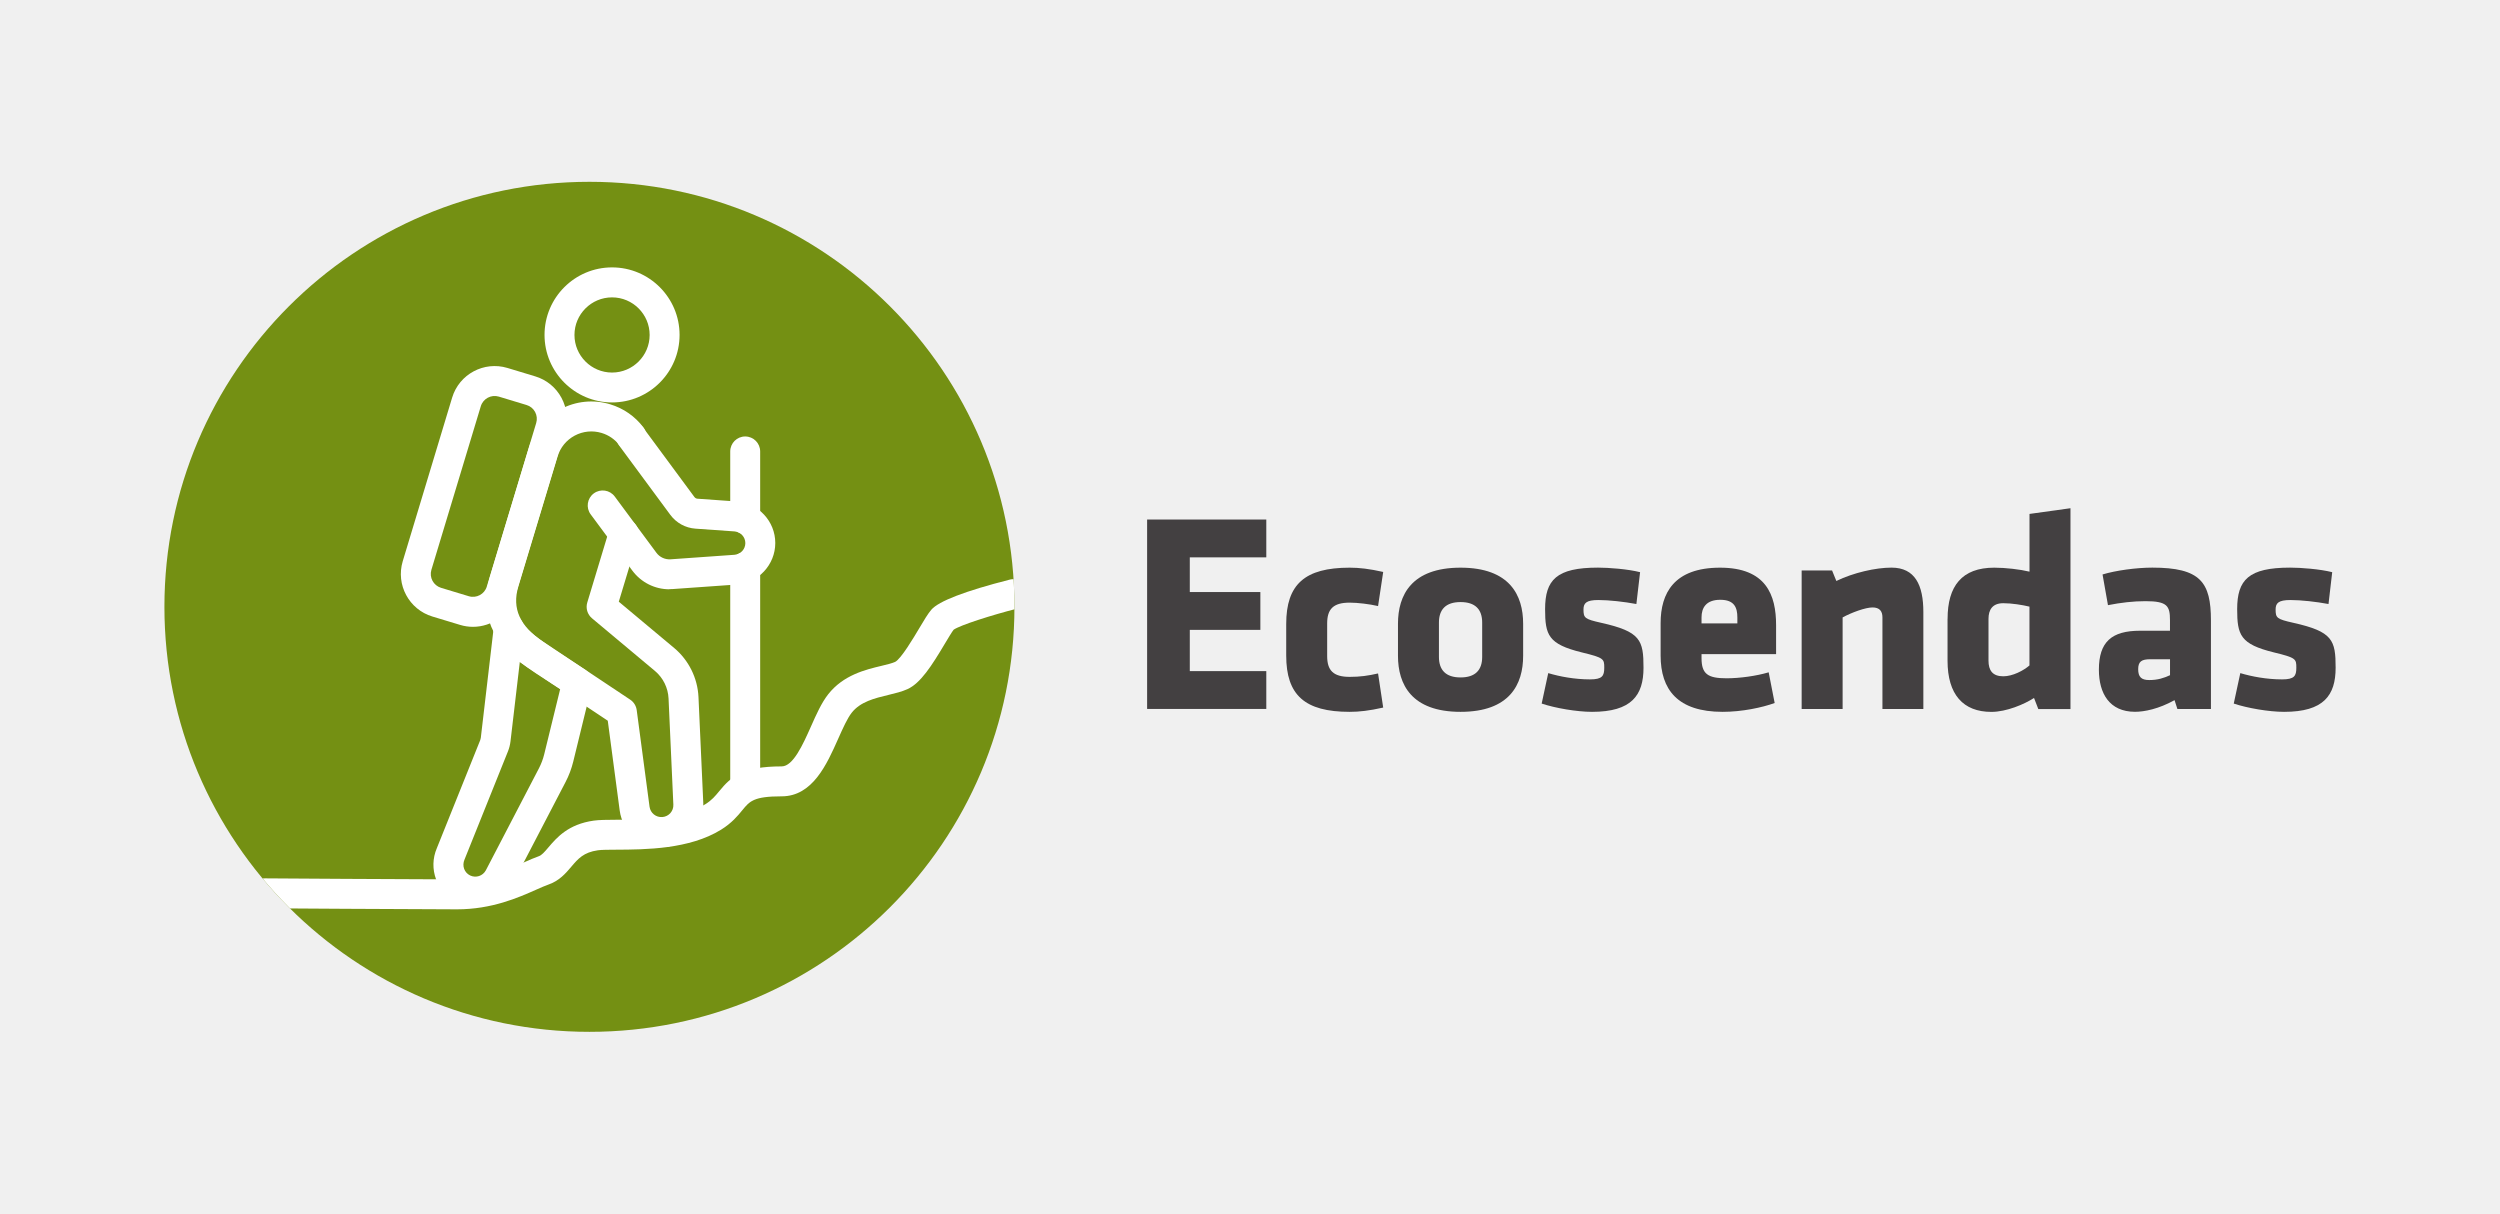
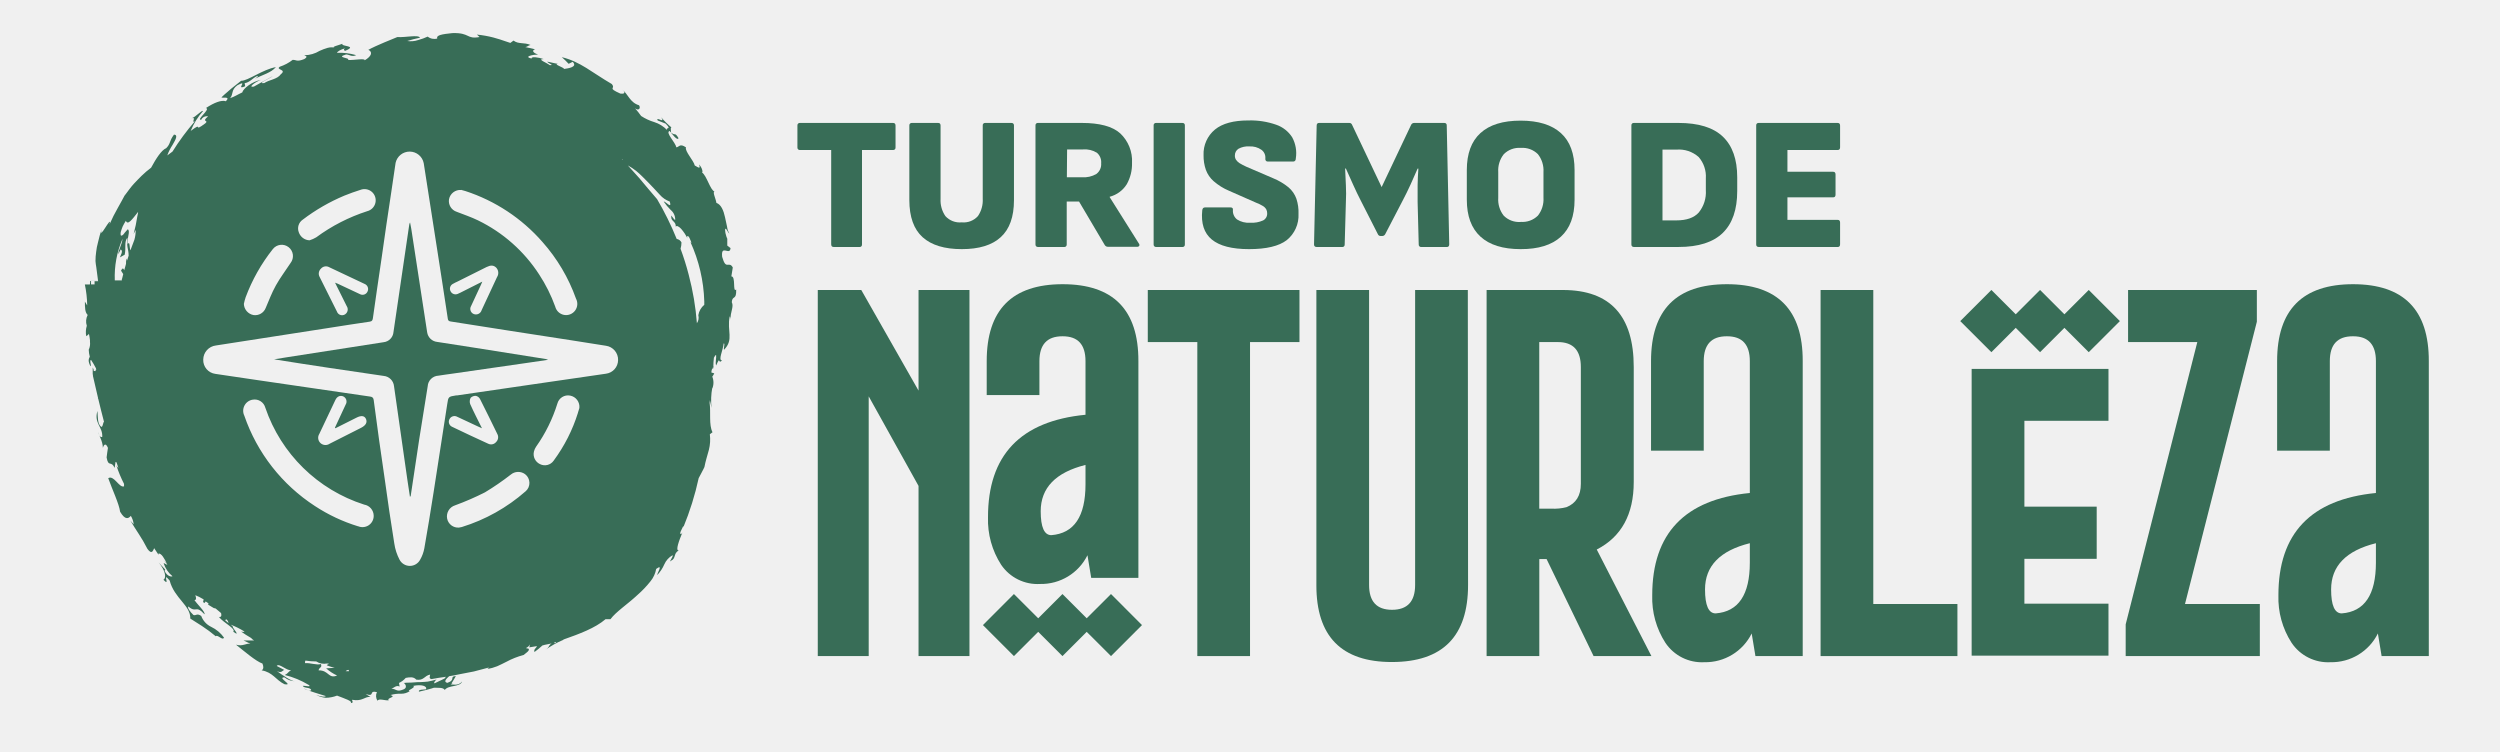
- <svg xmlns="http://www.w3.org/2000/svg" id="Capa_1" viewBox="0 0 526.1 255.39">
+ <svg xmlns="http://www.w3.org/2000/svg" id="Capa_1" data-name="Capa 1" viewBox="0 0 521.81 156.88">
  <defs>
-     <style>
-       .cls-1 {
-         fill: #fff;
-       }
- 
-       .cls-2 {
-         fill: none;
-       }
- 
-       .cls-3 {
-         fill: #434041;
-       }
- 
-       .cls-4 {
-         fill: #749013;
-       }
- 
-       .cls-5 {
-         clip-path: url(#clippath);
-       }
-     </style>
-     <clipPath id="clippath">
-       <circle class="cls-2" cx="124.04" cy="127.7" r="89.44" />
-     </clipPath>
+     <style>.cls-1{fill:#386d57;}</style>
  </defs>
-   <g>
-     <circle class="cls-4" cx="124.04" cy="127.7" r="89.44" />
-     <g class="cls-5">
-       <g>
-         <path class="cls-1" d="M128.8,84.69c-7.83,0-14.21-6.37-14.21-14.21s6.37-14.21,14.21-14.21,14.21,6.37,14.21,14.21-6.37,14.21-14.21,14.21ZM128.8,62.58c-4.36,0-7.91,3.55-7.91,7.91s3.55,7.91,7.91,7.91,7.91-3.55,7.91-7.91-3.55-7.91-7.91-7.91Z" />
-         <path class="cls-1" d="M99.53,131.91c-.89,0-1.8-.13-2.69-.4h0s-5.85-1.77-5.85-1.77c-4.93-1.49-7.72-6.71-6.24-11.63l10.4-34.44c1.49-4.93,6.7-7.72,11.63-6.24l5.85,1.77c2.39.72,4.35,2.33,5.53,4.52,1.18,2.2,1.43,4.72.71,7.11l-10.4,34.44c-1.22,4.03-4.93,6.64-8.94,6.64ZM98.66,125.47c1.6.48,3.3-.43,3.78-2.03l10.4-34.43c.23-.77.15-1.59-.23-2.31-.38-.71-1.02-1.24-1.8-1.47l-5.85-1.77c-1.6-.48-3.29.43-3.78,2.03l-10.4,34.43c-.48,1.6.43,3.29,2.03,3.78l5.85,1.77h0Z" />
-         <path class="cls-1" d="M100.03,190.78c-1.29,0-2.6-.28-3.83-.88-4.27-2.06-6.14-7.09-4.26-11.44l9.12-22.71c.06-.15.1-.31.12-.47l2.74-23.41c.17-1.41,1.26-2.54,2.66-2.75,1.41-.21,2.78.55,3.35,1.85.87,1.98,5.83,5.19,9.82,7.76,1.15.74,2.31,1.49,3.46,2.26,1.1.73,1.63,2.08,1.31,3.37l-3.88,15.89c-.37,1.51-.92,2.98-1.64,4.35l-11.19,21.5c-1.6,2.99-4.64,4.69-7.78,4.69ZM109.39,139.29l-1.96,16.72c-.09.72-.26,1.42-.53,2.09l-9.15,22.79c-.57,1.32-.03,2.75,1.18,3.34,1.22.59,2.67.11,3.31-1.08l11.17-21.46c.48-.93.86-1.92,1.11-2.94l3.36-13.73c-.52-.34-1.03-.67-1.54-1-2.54-1.64-4.93-3.19-6.94-4.72Z" />
-         <g>
-           <path class="cls-1" d="M139.14,178.23c-4.38,0-8.14-3.23-8.73-7.66l-2.51-18.9c-4.04-2.69-16.98-11.31-17.12-11.4-7.19-4.74-9.95-11.36-7.75-18.66l8.26-27.36c1.06-3.51,3.42-6.4,6.66-8.13,3.23-1.73,6.95-2.1,10.46-1.04,2.8.85,5.21,2.52,6.98,4.85,1.05,1.39.78,3.36-.61,4.41-1.39,1.05-3.36.78-4.41-.61-.95-1.26-2.25-2.16-3.77-2.62-1.9-.57-3.91-.37-5.66.56-1.75.94-3.03,2.5-3.6,4.4l-8.26,27.36c-1.38,4.59.32,8.38,5.2,11.59t18.33,12.21c.76.5,1.26,1.31,1.38,2.21l2.7,20.32c.18,1.34,1.36,2.29,2.72,2.18,1.35-.12,2.36-1.27,2.29-2.62l-1.01-22.33c-.1-2.24-1.15-4.36-2.87-5.8l-13.24-11.08c-.97-.81-1.36-2.12-.99-3.33l4.65-15.39c.5-1.66,2.26-2.61,3.93-2.1,1.67.5,2.61,2.26,2.1,3.93l-4.05,13.4,11.65,9.74c3.07,2.57,4.94,6.34,5.12,10.35l1.01,22.33c.21,4.73-3.31,8.76-8.03,9.18-.27.02-.54.04-.8.04Z" />
-           <path class="cls-1" d="M140.87,124.01c-3.07,0-5.95-1.44-7.8-3.93l-8.77-11.84c-1.04-1.4-.74-3.37.66-4.41,1.4-1.03,3.37-.74,4.41.66l8.77,11.84c.7.94,1.82,1.45,2.99,1.37l13.43-.95c1.28-.09,2.29-1.17,2.29-2.46s-1.01-2.37-2.29-2.46l-8.21-.58c-2.11-.15-4.03-1.21-5.29-2.91l-10.79-14.61c-1.03-1.4-.74-3.37.66-4.41s3.37-.74,4.41.66l10.79,14.61c.16.21.4.35.66.36l8.21.58c4.57.32,8.15,4.16,8.15,8.74s-3.58,8.42-8.15,8.74l-13.43.95c-.23.02-.47.02-.7.02Z" />
-         </g>
-         <path class="cls-1" d="M156.82,168.77c-1.74,0-3.15-1.41-3.15-3.15v-46.27c0-1.74,1.41-3.15,3.15-3.15s3.15,1.41,3.15,3.15v46.27c0,1.74-1.41,3.15-3.15,3.15Z" />
-         <path class="cls-1" d="M156.82,112.38c-1.74,0-3.15-1.41-3.15-3.15v-14.23c0-1.74,1.41-3.15,3.15-3.15s3.15,1.41,3.15,3.15v14.23c0,1.74-1.41,3.15-3.15,3.15Z" />
-         <path class="cls-1" d="M96.18,191.36c-8.61,0-40.15-.22-40.46-.22-1.74-.01-3.14-1.43-3.13-3.17.01-1.73,1.42-3.13,3.15-3.13h.02c.32,0,31.83.22,40.42.22,6.02,0,10.48-1.98,14.06-3.57,1.17-.52,2.18-.97,3.15-1.31.6-.21,1.16-.84,2.02-1.86,1.75-2.05,4.15-4.87,9.55-5.63,1.14-.16,2.71-.17,4.69-.18,5.42-.03,13.61-.07,18.78-3.27,1.37-.85,2.09-1.73,2.93-2.75,2.5-3.05,4.9-5.21,13.14-5.21,2.42,0,4.48-4.64,6.15-8.38,1.14-2.57,2.22-4.99,3.63-6.79,3.19-4.06,7.83-5.18,11.22-5.99,1.15-.27,2.23-.54,2.87-.83,1.24-.62,3.92-5.13,5.06-7.05,1.02-1.72,1.83-3.08,2.55-3.92,1.55-1.81,7.1-3.94,16.49-6.34,1.69-.43,3.4.59,3.83,2.27.43,1.69-.59,3.4-2.27,3.83-5.4,1.38-11.96,3.47-13.35,4.44-.4.52-1.16,1.8-1.84,2.93-2.77,4.65-5.1,8.31-7.87,9.57-1.19.54-2.56.87-4.01,1.22-2.9.7-5.9,1.42-7.73,3.75-.93,1.19-1.86,3.27-2.84,5.47-2.4,5.4-5.39,12.12-11.9,12.12-5.89,0-6.73,1.03-8.26,2.9-.99,1.21-2.22,2.71-4.49,4.12-6.68,4.14-15.94,4.18-22.06,4.21-1.6,0-3.12.02-3.84.12-3.03.43-4.18,1.77-5.63,3.48-1.17,1.38-2.51,2.94-4.75,3.72-.72.25-1.62.65-2.66,1.11-3.69,1.64-9.27,4.12-16.62,4.12Z" />
-       </g>
-     </g>
-   </g>
-   <g>
-     <path class="cls-3" d="M241.4,149.2v-39.87h25.08v7.96h-16.1v7.3h14.85v7.96h-14.85v8.68h16.1v7.96h-25.08Z" />
-     <path class="cls-3" d="M279.29,138.07c0,2.99,1.26,4.37,4.73,4.37,2.21,0,3.89-.24,5.98-.72l1.08,7.18c-2.93.66-5.03.9-7.06.9-9.46,0-13.35-3.53-13.35-11.85v-6.64c0-8.32,3.89-11.85,13.35-11.85,2.03,0,4.13.24,7.06.9l-1.08,7.18c-1.8-.42-4.31-.72-5.98-.72-3.47,0-4.73,1.38-4.73,4.37v6.88Z" />
-     <path class="cls-3" d="M294.19,138.01v-6.76c0-5.99,2.82-11.79,13.17-11.79s13.17,5.81,13.17,11.79v6.76c0,5.99-2.81,11.79-13.17,11.79s-13.17-5.81-13.17-11.79ZM311.91,138.25v-7.24c0-2.75-1.44-4.31-4.55-4.31s-4.55,1.56-4.55,4.31v7.24c0,2.75,1.44,4.31,4.55,4.31s4.55-1.56,4.55-4.31Z" />
-     <path class="cls-3" d="M335.02,149.8c-3.17,0-7.72-.78-10.59-1.74l1.38-6.41c2.39.72,5.57,1.32,8.8,1.32,2.57,0,2.99-.72,2.99-2.45,0-1.86-.06-2.1-4.73-3.23-7.06-1.74-7.72-3.65-7.72-9.1,0-6.17,2.39-8.74,11.13-8.74,2.21,0,6.29.3,8.86.96l-.78,6.7c-2.57-.48-5.75-.84-8.02-.84-2.52,0-3.11.66-3.11,1.98,0,1.79.24,2.03,3.71,2.81,8.32,1.86,8.92,3.65,8.92,9.46s-2.51,9.28-10.83,9.28Z" />
-     <path class="cls-3" d="M358.07,137.65v.84c0,3.35,1.32,4.25,5.27,4.25,2.7,0,6.28-.48,8.86-1.26l1.26,6.46c-2.63.96-6.88,1.86-10.95,1.86-9.46,0-13.05-4.67-13.05-11.85v-6.82c0-6.28,2.81-11.67,12.51-11.67s11.79,5.75,11.79,12.09v6.11h-15.68ZM365.61,129.93c0-2.03-.6-3.71-3.59-3.71s-3.95,1.68-3.95,3.71v1.26h7.54v-1.26Z" />
-     <path class="cls-3" d="M396.14,149.2v-19.27c0-1.32-.6-2.1-2.09-2.1s-4.43,1.08-6.29,2.1v19.27h-8.62v-29.15h6.4l.9,2.21c3.59-1.74,8.26-2.81,11.61-2.81,4.97,0,6.7,3.71,6.7,9.34v20.41h-8.62Z" />
-     <path class="cls-3" d="M409.85,130.23c0-6.88,2.99-10.77,9.82-10.77,2.39,0,5.45.36,7.42.84v-12.15l8.62-1.2v42.26h-6.77l-.9-2.33c-2.03,1.32-5.81,2.93-8.98,2.93-5.93,0-9.22-3.65-9.22-10.77v-8.8ZM427.08,127.66c-1.5-.36-3.71-.72-5.51-.72-2.28,0-3.11,1.38-3.11,3.29v8.8c0,2.03.84,3.29,3.11,3.29,1.98,0,4.25-1.2,5.51-2.28v-12.39Z" />
-     <path class="cls-3" d="M458.21,149.2l-.6-1.86c-3.35,1.86-6.35,2.45-8.32,2.45-5.39,0-7.6-3.89-7.6-8.86,0-5.87,2.69-8.2,8.68-8.2h6.28v-2.21c0-2.99-.54-4.01-5.15-4.01-2.57,0-5.15.3-7.9.84l-1.14-6.46c2.75-.84,7.12-1.44,10.48-1.44,10.12,0,12.33,3.05,12.33,11.13v18.62h-7.06ZM456.66,138.73h-4.13c-1.86,0-2.57.48-2.57,2.1s.66,2.28,2.33,2.28c1.8,0,3.05-.42,4.37-1.02v-3.35Z" />
-     <path class="cls-3" d="M480.66,149.8c-3.17,0-7.72-.78-10.59-1.74l1.38-6.41c2.39.72,5.57,1.32,8.8,1.32,2.57,0,2.99-.72,2.99-2.45,0-1.86-.06-2.1-4.73-3.23-7.06-1.74-7.72-3.65-7.72-9.1,0-6.17,2.39-8.74,11.14-8.74,2.21,0,6.28.3,8.86.96l-.78,6.7c-2.57-.48-5.75-.84-8.02-.84-2.52,0-3.11.66-3.11,1.98,0,1.79.24,2.03,3.71,2.81,8.32,1.86,8.92,3.65,8.92,9.46s-2.51,9.28-10.83,9.28Z" />
-   </g>
+   <path class="cls-1" d="M99,72.57c-2.58-.4-5.15-.79-7.72-1.2a2.36,2.36,0,0,1-2.12-2L85.85,47.8c-.08-.46-.17-.91-.26-1.37a1.39,1.39,0,0,0-.19.6L82.13,69.3a2.32,2.32,0,0,1-2.08,2.13L59.93,74.56,57.21,75c7.63,1.23,15.24,2.35,22.86,3.46a2.38,2.38,0,0,1,2.17,2.14q1.19,8.16,2.33,16.33c.32,2.21.62,4.43,1,6.79.12-.17.16-.21.16-.25.6-4,1.17-7.9,1.78-11.84.57-3.68,1.16-7.37,1.76-11a2.35,2.35,0,0,1,2.25-2.22c.94-.16,1.89-.27,2.84-.41l15.61-2.25,4.44-.65a4.14,4.14,0,0,0-.47-.16Z" />
+   <path class="cls-1" d="M152.65,57.69s.3-1.86.3-1.86c-.39-.74-.78-.56-1.15-.57s-.66-.24-1.07-1.66c-.29-2.73,1.63-.12,1.75-1.82l-.68-.52s0-.36,0-.71l0-.71.1.19c-.41-.73-.72-2.2-.46-2.3.26.05.53.91.79,1a3.3,3.3,0,0,1-.47-1.38l-.43-2c-.29-1.38-.82-2.68-1.8-3-.11-.85-.88-2.34-.38-2.36-.93-.33-1.63-3.33-2.63-4,.26,0,0-1.07-.62-1.66.41,1.07-.17.61-.89.21-.2-1-2.13-3-1.83-3.78-1.31-.89-1.37-.1-2,0-.22-1.07-2.41-3.18-1.39-3.42.5.67,1.62,2.13,1.83,1.49-.83-1.4-.65-.34-1.61-1.22.19,0-.21-1,.15-1A17.4,17.4,0,0,1,138,24.48c1,1.46-1.23-.29-.72.67l1.65.65c1.42,1.41-.06.65.31,1.35a6.3,6.3,0,0,0-2.69-1.67,10.51,10.51,0,0,1-2.73-1.27,18.64,18.64,0,0,0-1.27-1.6c.85.64,1.21-.13.83-.64-1.87-.54-2.31-2.34-3.5-3.29,1,.88.09.94-.41.85-2.86-1.28-.85-.92-1.79-2-4.14-2.41-6.56-4.67-10.42-5.6l.73.67.7.72.84-.42c1.1,1.08-.89,1.37-1.78,1.49-.09-.34-2.32-1-1.31-1.05l-2.22-.48c.21.41,1.61.78.52.74-.6-.5-2.77-1.28-1.25-1.27-1.14-.38-2.66-.59-2.53-.1-1.85-.44.44-.85,1.35-.85-1.45-.49-1.1-1-.6-1.09,0,0-.52-.14-1-.24l-1.06-.22c.51-.08.58-.36,1.09-.44-1.33-.6-2.49-.11-3.56-.92l-.66.49c-1.86-.65-2.72-.91-3.54-1.13a22.3,22.3,0,0,0-3.44-.61l.56.51c-2.81.51-1.94-.94-5.68-.82-2.09.22-3.42.41-3.15,1.13a2.22,2.22,0,0,1-2-.4,11.87,11.87,0,0,1-2,.72A4.8,4.8,0,0,1,85,8.56a23.73,23.73,0,0,1,2.66-.69c-.3-.69-3.18,0-4.72-.14-1,.42-4.33,1.72-6.06,2.67.93.42.74,1.32-.77,2.19.17-.49-2.27,0-3.45-.07.47-.54-2.76-.45-.41-1.16.75.06,1.19.57,2.09.15a12.28,12.28,0,0,0-4-.49c.06-.26.83-.73,1.66-.92-.41.3-.12.37,0,.53,2.82-1.16-.85-.86-.55-1.49-.76.31-2.46.65-1.57.84-.9-.32-2,.13-3.16.63a6.23,6.23,0,0,1-3.19.92c0,.12,1,.16,0,.79-1.64.67-1.69.13-2.45.18a8.84,8.84,0,0,1-2.67,1.42c-1,.69,1.56.52.21,1.57-.74,1.08-2.36,1.12-3.47,1.85-1.65.2,1.27-1,1.79-1.46L54.9,17,53,18.07c-1.35.27.2-.92,1.45-1.4-1.83.34-3.72,1.83-3.88,2.62-1,.45-1.5.84-2.54,1.2.73-.85.15-1.71,1.54-2.71C52,16.5,49,18.94,51.18,18l-.12-.64c1.06-.16,1.56-.95,2.52-1.45.62-.12,0,.26-.34.52,1.73-.9,3.27-1.2,4.35-2.42-2.67.44-5.91,2.91-7.26,2.85,0,0-1.07.83-2.11,1.68s-2,1.78-2,1.78c.16.24,2-.33.93.81-.91-.3-2.42.27-4.17,1.42.55.09,0,.73-.53,1.33S41.4,25.06,42,25a1.29,1.29,0,0,1,1.43-.71c-1.51,1.24.24.74-.56,1.44-2.83,2.14-.25-.53-3.07,1.6a14,14,0,0,1,2.59-4.16c-.35-.22-1.53,1.3-2.45,1.53,1.19-.44-.14,1.1.73.62A50.39,50.39,0,0,0,36,31.64l-1.08.8A9.87,9.87,0,0,1,36,30.27c.66-1.14,1.22-2.11.32-2.18-1.07,1.44-.63,1.81-1.62,2.83-1,.39-2.17,2.25-3.16,4.08a19.88,19.88,0,0,0-2,1.71c-.47.47-1,1-1.61,1.66s-1.2,1.5-1.92,2.46l.16-.32c-.47.86-1,1.88-1.6,2.92s-1.19,2.21-1.72,3.42c.66-2.43-2.51,4-1.57.85a23.42,23.42,0,0,0-.84,2.94,12,12,0,0,0-.37,1.93,13.55,13.55,0,0,0-.14,1.91,13.14,13.14,0,0,0,.17,1.31c.06.57.17,1.43.37,2.85l-1.64,0c0,.23-.05.48-.07.73l-1.05,0a23,23,0,0,1,.49,4.38l-.48-.8c0,1.2,0,2.24.58,2.79A2.9,2.9,0,0,0,18.12,68,4.42,4.42,0,0,0,18,70.17c.29-.22.44-.3.56-.5A11.31,11.31,0,0,1,18.78,71c0,.11,0,.23,0,.34s0,0,0,0A3,3,0,0,1,18.52,73a6.26,6.26,0,0,0,.22,1.45c-.23.48-.43.86.14,2,.23-.2-.11-.67,0-1.24a.19.19,0,0,1,.13-.08,16.34,16.34,0,0,1,1,1.7l.09.34c-.14-.06-.17.07-.15.29a.69.69,0,0,0-.37,0,1.47,1.47,0,0,0-.23-.76l0,1a1.27,1.27,0,0,0,0,.37l.05.24v.38l0-.21c.37,1.6.73,3.18,1.1,4.74a.27.27,0,0,1-.13,0,.55.55,0,0,1,.15.08c.38,1.58.77,3.16,1.19,4.75-.2,0-.27,1.33-.62,1-.75-.56-.65-2-.75-3.27-.78,2.58,1.14,3.27,1,5.44-.29.05-.65-.07-.76-1-.12.41.89,1.79.89,3.26.12-.41.51-1.32,1.06,0,0,0-.08.49-.15,1s-.13,1-.13,1c.38,2.15.92.54,1.68,2.18l.19-1.25a.31.31,0,0,1,.19.09c.14.38.26.75.4,1.14-.13,0-.33-.36-.43-.52A26.4,26.4,0,0,0,25.89,101v.51c-1,.4-2.12-2.44-3.3-1.7.8,2.26,2.29,5.41,2.48,7,1.11,1.89,1.8,1.37,2.24.86a4.44,4.44,0,0,1,.6,1.78l-.7-.79c1.35,2.29,2.32,3.46,3.56,5.9.92,1.27,1.16.41,1.41-.14l.91,1.38v-.28c.68,0,1.19,1.09,1.7,2a7.81,7.81,0,0,1-.86-.9l1,1.19c-.24.14-.65-.38-.77-.23A5.81,5.81,0,0,0,36,120.27c-.23.17-1.17,0-1.64-1.11,0-.14.12-.15.11-.29l-1.36-1.47c1.48,1.75,1.64,3.27,1,3.61,1.6,1.7-.46-1.94,1.3.16,1,3.78,4.39,5.18,4.31,7.94.73.49,1.54,1,2.46,1.57a30.64,30.64,0,0,1,2.85,2.12c.38-.43,1.45,1,1.72.28a7,7,0,0,0-2.67-2.24A4.09,4.09,0,0,1,42,128.56c-.94-.63-1.05,0-1.62-.19-.72-.69-1.28-1.45-1.08-1.79,1.77,1.51,1.47-.45,3.4,1.65.13-.61-1.6-2.15-2.12-3,.39.06.43-.38.19-1a12.37,12.37,0,0,1,1.74.88l-.13.56c.75.55.11-.49.85.06l.29.23c0,.11,0,.22-.17.19l1.27.77L45,127q.48.41,1,.84l.15.14c.14.57,0,.88-.46.79,1,1.26,3.59,2.45,3,3.09,1.7,1.2-.19-.8-.15-1.11l.16.09-.56-.47a17.2,17.2,0,0,1,2.91,1.46c-.24.13-.61,0-.73,0,.65.46,1.35.9,2.09,1.33a2.26,2.26,0,0,0,.62.52l-2.2,0,1.43.68c-1-.11-1.53.61-3,.2,1.72,1.37,4.14,3.46,5.52,3.94.26.66.27,1.15-.17,1.42,2.36.4,2.93,2,4.76,2.89,2.13.37-1.67-1.45,0-1.43a3.78,3.78,0,0,0,2.17.82c-.68,0-2.55-1.24-3.75-2.13,1,.51,1.16-.13,1.54-.24L57.76,139c.48-.68,2,1,3,.89-.78.44-.52.6-1.31,1a18,18,0,0,1,5,2.08c.68.53-.76.12-1.25.17.21.59,1.64.24,1.76.92-.37.35-1-.28-1.56-.33l.71.27c.42.16,1,.39,1.57.56l2.31.72c-.06.28-1.26.06-2-.24a5.16,5.16,0,0,0,2,.61,6.88,6.88,0,0,0,2.36-.46c1.55.61,3.42,1.19,2.81,1.57.78-.08.3-.41.33-.7,2.21.4,2.53-.68,3.83-.6l-1-.6c2.08.68.52-.83,2.35-.4a1.87,1.87,0,0,0,.12,1.81c.31-.57,1.52,0,2.35-.1-.53-.53,1.72-.64.38-1.1a6.8,6.8,0,0,1,2.22-.27,3.07,3.07,0,0,0,1.79-.55c-.86-.06,1.49-.79.69-1.08,1.7-.37,3,0,2.7.71-.62.08-1.64,0-1.48.49L89,144a10.93,10.93,0,0,0,1.09-.3l.49-.16c.86.06,1.92-.11,2.25.47.76-1.07,3.21-.56,3.62-1.76-.82,1-2,.55-2.4.63l.45-.29a1.37,1.37,0,0,1-.27.06l.47-.76c.23-.38.45-.77.45-.77-1.42.06.06.77-1.77,1.41-.85-.19-.3-.8.37-1.39.72-.12,1.44-.24,2.17-.41l3-.58,3.1-.82c0,.11-.21.25-.31.32a11.16,11.16,0,0,0,2.07-.59c.66-.29,1.3-.62,1.92-.93a16.11,16.11,0,0,1,3.59-1.42c.36-.33,1.52-1,.95-1.36a.57.57,0,0,1-.45-.09,2,2,0,0,0,.85-.75l-.17.61,1.59-.26c-.06.39-.73.63-.5,1.23l.84-.65.81-.71a4.1,4.1,0,0,0,.5-.14l1.44-.29c-.78.45-.29.69-1.39,1.4a18.69,18.69,0,0,1,3.83-2.15s0,0,0-.06c3.33-1.17,6.65-2.4,8.8-4.25h.51c.26,0,.52,0,.52,0,1.14-1.55,3.59-3.14,5.66-5.08a21.56,21.56,0,0,0,2.71-2.85,5.58,5.58,0,0,0,1.17-2.56c1.57-1.16.16.93.22,1.28a7.71,7.71,0,0,0,1.47-2.22,4.09,4.09,0,0,1,1.72-1.92c.28.2-1,1.75-.32,1.15,1.12-.48.45-1.53,1.62-2.15-.76.1.12-2.19.77-3.76-.17.26-.17.26-.29.35-.49,0,.2-1.06.47-1.69a.36.36,0,0,1,0,.29,60.63,60.63,0,0,0,3.21-10.28l.53-1a8.88,8.88,0,0,0,.47-.9l.2-.42c.23-1.23.62-2.43.93-3.58a8.76,8.76,0,0,0,.2-3.26l.56-.42c-.8-1.53-.32-4.2-.61-6.13l.06-.57.18.82c.09.41.16.82.16.82a14.93,14.93,0,0,1,.16-4.24l0,.19a3.3,3.3,0,0,0,0-2.5,2.72,2.72,0,0,0,.41-.68l-.6-.18a2.1,2.1,0,0,1,.12-.66,3.4,3.4,0,0,0,.23-.3l.06.19c0-.11,0-.2,0-.31a.88.88,0,0,0,.1-.26l-.1.15a15.85,15.85,0,0,1,.12-1.9c.16-.31.33-.56.46-.57.09.71-.22,1.5,0,2.2,1-2.26.3-.1,1.26-1.07-.93.07.22-2.18.31-3.53.39-.06-.08.94.08,1.32,2.12-2.18.56-3.83,1.19-7a1.35,1.35,0,0,1,.19.7c-.13-1.56.74-2.63.24-3.65.12-1.5,1-.28.92-2.63C152.87,61.17,153.63,57.64,152.65,57.69Zm-132.91,1c0,.23,0,.45,0,.67H19c0-.22,0-.45,0-.71l1.48,0v.05Zm5.64-.1-1.45,0v0l1.47,0S25.39,58.6,25.38,58.61Zm1.14-4.23a.9.9,0,0,0-.08-.4,3,3,0,0,0-.14,1.12c-.13.45-.25.89-.37,1.33-.16-.42-.36-.57-.67.08l.46.72c-.08.3-.15.6-.22.9a.3.3,0,0,0-.07.15,1.34,1.34,0,0,0,0,.19.24.24,0,0,0,0,.08l-1.47,0a19.92,19.92,0,0,1,1.61-8.69c-.1,1.23-.89,2.36-.88,3.22l.5-1c.59.31,0,1.18-.16,1.66l1-.56c.32-1.44-.16-2.6.56-3.57-.21,2.12.25,2.27.26,3.78C26.71,53.75,26.62,54.07,26.52,54.38Zm2.16-9.29a34.15,34.15,0,0,1-.79,3.77l.43-.85a6.91,6.91,0,0,1-.27,2.06c-.29.73-.56,1.45-.82,2.18C27,52,27.13,50,26.67,51c-.3-1.11.64-2.71,0-3.15l-.62.7-.3.39c-.23.23-.46.33-.55.16a1.67,1.67,0,0,1,.08-.92c.08-.24.17-.55.32-.9s.4-.74.67-1.2c.4,1,1.26-.21,2.56-1.86C28.81,44.52,28.74,44.81,28.68,45.09Zm67.56-5.44c.17.05.55.13.91.25a36.35,36.35,0,0,1,16.07,10.62,36,36,0,0,1,7,11.82A2.34,2.34,0,1,1,115.89,64a32.23,32.23,0,0,0-3.36-6.72A31.7,31.7,0,0,0,99.78,46c-1.43-.7-3-1.22-4.45-1.79a2.36,2.36,0,0,1-1.61-2.63A2.4,2.4,0,0,1,96.24,39.65Zm-.15,21.46a5.15,5.15,0,0,1-.59.27,1.15,1.15,0,0,1-1.45-.56,1.13,1.13,0,0,1,.41-1.51c.34-.21.72-.37,1.09-.55l6-3c.88-.43,1.46-.4,2,.1a1.6,1.6,0,0,1,.19,2c-1.07,2.3-2.15,4.59-3.21,6.89a1.25,1.25,0,0,1-1.31.9,1.16,1.16,0,0,1-.88-1.78c.68-1.5,1.39-3,2.08-4.48.07-.15.13-.29.25-.59ZM63.2,45.84a39.77,39.77,0,0,1,8.66-5c1.1-.45,2.23-.85,3.37-1.21a2.34,2.34,0,1,1,1.42,4.45A37,37,0,0,0,66,49.54a6.55,6.55,0,0,1-1.4.62,2.47,2.47,0,0,1-2.23-1.66A2.22,2.22,0,0,1,63.2,45.84ZM72.37,63.9a1.22,1.22,0,0,1-.12,1.52,1.14,1.14,0,0,1-1.93-.4c-1-2-2-4-3-6-.21-.41-.4-.81-.61-1.22A1.43,1.43,0,0,1,67,56.06a1.38,1.38,0,0,1,1.71-.29l7.39,3.49a1.15,1.15,0,0,1,.63,1.55,1.14,1.14,0,0,1-1.63.57c-1.54-.7-3.07-1.44-4.6-2.16L69.93,59C70.8,60.74,71.58,62.32,72.37,63.9Zm-21.1-1.85A36.92,36.92,0,0,1,56.94,52a2.35,2.35,0,0,1,3.71,2.89c-1,1.54-2.16,3.05-3.06,4.67s-1.44,3.12-2.12,4.69a2.37,2.37,0,0,1-2.57,1.51,2.47,2.47,0,0,1-2-2.33C51,63,51.11,62.49,51.27,62.05ZM47,129.47c.09-.16.2-.2.32-.17a1.33,1.33,0,0,1,.37.75Zm19.49,10.45c.16-.75.78-.47.5-1.31-1,.26-2.25-.3-3.31-.19a.69.69,0,0,1,.07-.54,14.27,14.27,0,0,0,2.26.18,3,3,0,0,0,2.23.43l.34,0c.17.23-.75.24-.18.45a11.12,11.12,0,0,0,1.45.45l-1.78.11A9.42,9.42,0,0,0,70.36,141C68.53,141.75,68.65,139.9,66.53,139.92Zm5.66.17a.91.91,0,0,1,.57-.28.43.43,0,0,1,.13.29C72.63,140.09,72.39,140.08,72.19,140.09Zm2.58-30.24a35.2,35.2,0,0,1-9-4.23A36.73,36.73,0,0,1,51,86.78a2.35,2.35,0,0,1,1.74-3.36,2.31,2.31,0,0,1,2.64,1.68A32.11,32.11,0,0,0,76,105.32a2.38,2.38,0,0,1,2,2.34A2.34,2.34,0,0,1,74.77,109.85ZM70,89.39l4.38-2.2c1-.52,1.7-.43,2,.24s.06,1.31-1,1.86c-2.19,1.12-4.39,2.22-6.58,3.33a1.54,1.54,0,0,1-1.92-.15,1.51,1.51,0,0,1-.23-1.91L70,83.49c.36-.77,1-1,1.61-.77a1.19,1.19,0,0,1,.53,1.74l-2.23,4.8Zm21.86,52.68-1.19.57c-.21-.31.46-.81.46-.81a18.48,18.48,0,0,1-1.88.44c-.54.06-1,.08-1.47.1s-.94,0-1.5.07-1.22,0-2,.11c.25.11,1.06,1.1-.43,1.48-1.06.38-1.25-.28-2.15-.28.54-.17,1-.8,1.71-.45l-.13-.75a4.26,4.26,0,0,0,1.41-1.06c.81-.14,1.62-.29,2.2.37,1.6.24,1.66-.83,2.89-1.06,0,.29-.35.85.3.94,1-.2,2-.34,3-.48l-.26.26.28-.08A12.39,12.39,0,0,1,91.87,142.07Zm17.84-39.52A36.45,36.45,0,0,1,96.4,110a4.36,4.36,0,0,1-.6.12,2.34,2.34,0,0,1-2.47-1.86A2.42,2.42,0,0,1,95,105.47a57.47,57.47,0,0,0,6.23-2.71,55,55,0,0,0,5.37-3.69,2.43,2.43,0,0,1,3-.1A2.31,2.31,0,0,1,109.71,102.55ZM98.14,84.34a1.62,1.62,0,0,1,.1-1.31,1.39,1.39,0,0,1,1.11-.4,1.29,1.29,0,0,1,.84.65c1.24,2.43,2.42,4.88,3.62,7.32a1.39,1.39,0,0,1-.26,1.66,1.35,1.35,0,0,1-1.64.36c-2.55-1.16-5.07-2.35-7.59-3.56a1.15,1.15,0,0,1-.49-1.6A1.17,1.17,0,0,1,95.45,87c1.43.65,2.85,1.33,4.28,2l.87.39C99.71,87.6,98.88,86,98.14,84.34Zm17.5,49.9a.09.09,0,0,0,0-.09l.44-.15C116.09,134.14,116,134.25,115.64,134.24Zm5-48.1a33.71,33.71,0,0,1-5.07,10,2.24,2.24,0,0,1-2.87.73,2.3,2.3,0,0,1-1.25-2.64,3,3,0,0,1,.45-1,32,32,0,0,0,4.44-9A2.3,2.3,0,0,1,119,82.57a2.38,2.38,0,0,1,1.93,2.59C120.86,85.37,120.76,85.76,120.63,86.14ZM126.49,78l-15.75,2.29L95.41,82.53l-.21,0c-1.63.26-1.62.26-1.86,1.87q-1.41,9.18-2.84,18.36c-.61,3.89-1.24,7.78-1.93,11.67a7.38,7.38,0,0,1-.88,2.4,2.43,2.43,0,0,1-4.29,0,10.48,10.48,0,0,1-1.1-3.38c-.73-4.48-1.38-9-2-13.47Q79.08,91.78,78,83.49c-.07-.5-.31-.66-.77-.72L53.76,79.34c-2.93-.43-5.87-.85-8.79-1.3a2.91,2.91,0,0,1-2.55-3,3,3,0,0,1,2.64-2.93l23.81-3.7c2.76-.43,5.52-.87,8.29-1.27.49-.07.6-.27.67-.72.57-4.1,1.18-8.19,1.78-12.28q1-7.12,2.09-14.26c.29-2,.56-3.93.87-5.89a3,3,0,0,1,5.87.06q1.45,9.24,2.88,18.49c.72,4.65,1.45,9.3,2.15,14,.06.38.22.5.58.56q12.61,2,25.22,3.93,3.62.56,7.22,1.14a2.94,2.94,0,0,1,2.52,3A2.89,2.89,0,0,1,126.49,78Zm3.29-44.82a2.12,2.12,0,0,0,.2.12l0,.1ZM147,63.62a3.52,3.52,0,0,0-1.24,2.16,2.08,2.08,0,0,1-.3,1.69,56.36,56.36,0,0,0-1.7-10.08c-.51-2-1.09-3.78-1.71-5.47a4.68,4.68,0,0,0,.19-1.32,1.36,1.36,0,0,0-1-.73,62.15,62.15,0,0,0-4.09-8.3c-1.2-1.42-2.5-2.9-3.76-4.44-.67-.73-1.35-1.48-2-2.22l-.33-.38a13.26,13.26,0,0,1,1.73,1.15c.88.71,1.72,1.62,2.58,2.47s1.63,1.76,2.34,2.49a5,5,0,0,0,2.09,1.43c.5,1.71-.86-.08-1.27,0A11.5,11.5,0,0,0,140,43.83a2.55,2.55,0,0,1,.93,2.06c-.24.11-1-1.44-.82-.66-.08,1,1,.92.94,2.09.15-.31.62-.08,1.11.43a9,9,0,0,1,1.33,2c-.09-.27-.09-.27-.07-.41.31-.36.68.75.91,1.34a.37.37,0,0,1-.22-.17A32.09,32.09,0,0,1,147,62.89C147,63.13,147,63.38,147,63.62Zm1.76,13.19c0-.06,0-.11.07-.17v.06A.76.76,0,0,1,148.76,76.81Z" />
+   <path class="cls-1" d="M170.69,60.53h9.08l11.95,21v-21h10.63v76.41H191.72V101.42l-10.4-18.69v54.21H170.69Z" />
+   <path class="cls-1" d="M271.23,60.53V71.4H260.91v65.54h-11V71.4H239.57V60.53Z" />
+   <path class="cls-1" d="M306.42,122.1q0,16.05-15.85,16.08T274.76,122.1V60.53h11V122.1c0,3.45,1.59,5.18,4.79,5.18s4.82-1.73,4.82-5.18V60.53h11Z" />
+   <path class="cls-1" d="M333.28,114.7l11.41,22.24H332.62l-9.81-20.25h-1.52v20.25h-11V60.53h16Q341,60.58,341,76.61v24Q341,110.73,333.28,114.7Zm-12-43.3v34.77h2.53a10.54,10.54,0,0,0,3.15-.31c2-.8,3-2.43,3-4.87V76.61c0-3.47-1.59-5.21-4.79-5.21Z" />
+   <path class="cls-1" d="M365.23,102.9V75.37q0-5.18-4.75-5.18h-.08q-4.78,0-4.79,5.18V94.06h-11V75.37q0-16.05,15.85-16.05t15.81,16.05v61.57H366.4l-.78-4.72a10.79,10.79,0,0,1-9.89,6,9.18,9.18,0,0,1-8.12-4.05,17.29,17.29,0,0,1-2.75-9.93Q344.86,104.9,365.23,102.9Zm0,10.48q-9.35,2.33-9.35,9.65,0,5,2.22,5c4.75-.36,7.13-3.9,7.13-10.59Z" />
+   <path class="cls-1" d="M380,136.94V60.53h11v65.54h17.56v10.87Z" />
+   <path class="cls-1" d="M471.06,67.15l-15,58.92h15.62v10.87h-28v-6.62L458.63,71.4H444.18V60.53h26.88Z" />
+   <path class="cls-1" d="M495.91,102.9V75.37q0-5.18-4.75-5.18h-.08q-4.79,0-4.79,5.18V94.06h-11V75.37q0-16.05,15.85-16.05t15.81,16.05v61.57h-9.85l-.78-4.72a10.79,10.79,0,0,1-9.89,6,9.18,9.18,0,0,1-8.12-4.05,17.29,17.29,0,0,1-2.75-9.93Q475.54,104.9,495.91,102.9Zm0,10.48q-9.35,2.33-9.35,9.65,0,5,2.22,5c4.75-.36,7.13-3.9,7.13-10.59Z" />
+   <path class="cls-1" d="M226.57,86.57V75.37q0-5.18-4.75-5.18h-.08q-4.78,0-4.79,5.18v7.09h-11V75.37q0-16.05,15.85-16.05t15.81,16.05v45.24h-9.85l-.78-4.72a10.79,10.79,0,0,1-9.89,6,9.17,9.17,0,0,1-8.12-4,17.29,17.29,0,0,1-2.75-9.93Q206.2,88.55,226.57,86.57Zm0,10.47q-9.34,2.34-9.35,9.66,0,5,2.22,5,7.13-.56,7.13-10.6Z" />
+   <polygon class="cls-1" points="238.36 130.47 231.89 123.99 226.82 129.05 221.76 123.99 216.7 129.05 211.63 123.99 205.16 130.47 211.63 136.94 216.7 131.88 221.76 136.94 226.82 131.88 231.89 136.94 238.36 130.47" />
+   <path class="cls-1" d="M411.53,77h28.56V87.83H422.54v17.92h15.09v10.89H422.54V126h17.55v10.85H411.53Z" />
+   <polygon class="cls-1" points="442.47 67.02 435.97 60.52 430.89 65.6 425.81 60.52 420.73 65.6 415.65 60.52 409.15 67.02 415.65 73.51 420.73 68.43 425.81 73.51 430.89 68.43 435.97 73.51 442.47 67.02" />
+   <path class="cls-1" d="M174,51.55c-.34,0-.51-.19-.51-.56V31.31H167a.49.49,0,0,1-.56-.55V26.21a.49.49,0,0,1,.56-.55H186.4c.34,0,.52.18.52.55v4.55a.48.48,0,0,1-.52.55h-6.48V51a.49.49,0,0,1-.55.56Z" />
+   <path class="cls-1" d="M200.75,52q-5.42,0-8.18-2.49t-2.77-7.75V26.21a.49.49,0,0,1,.55-.55h5.46c.34,0,.51.18.51.55V41.47a5.82,5.82,0,0,0,1,3.63,4.06,4.06,0,0,0,3.42,1.31,4,4,0,0,0,3.38-1.31,5.82,5.82,0,0,0,1-3.63V26.21a.48.48,0,0,1,.55-.55h5.42a.49.49,0,0,1,.55.55V41.78q0,5.22-2.77,7.73C207.05,51.18,204.33,52,200.75,52Z" />
+   <path class="cls-1" d="M216.68,51.55a.49.49,0,0,1-.55-.56V26.21a.48.48,0,0,1,.55-.55h9.13c3.71,0,6.39.72,8,2.17A7.85,7.85,0,0,1,236.28,34a8.62,8.62,0,0,1-1.1,4.46,6,6,0,0,1-3.56,2.61v.08l6.09,9.68a.45.45,0,0,1,.08.48.48.48,0,0,1-.44.2h-6.09a.76.76,0,0,1-.67-.36l-5.37-9.09h-2.57V51a.5.5,0,0,1-.56.56Zm6-14.55h3.16a5.18,5.18,0,0,0,3-.69,2.53,2.53,0,0,0,1-2.23,2.59,2.59,0,0,0-.89-2.2,4.77,4.77,0,0,0-2.9-.69h-3.32Z" />
+   <path class="cls-1" d="M241.34,51.55a.49.49,0,0,1-.55-.56V26.21a.48.48,0,0,1,.55-.55h5.42a.48.48,0,0,1,.55.55V51a.49.49,0,0,1-.55.56Z" />
+   <path class="cls-1" d="M260.71,52q-5.34,0-7.77-2t-2-6.12c.05-.4.25-.59.59-.59h5.3q.56,0,.51.51a2.3,2.3,0,0,0,.85,2,4.47,4.47,0,0,0,2.75.69,5.7,5.7,0,0,0,2.7-.48,1.58,1.58,0,0,0,.85-1.5,1.73,1.73,0,0,0-.19-.81,2,2,0,0,0-.71-.71,8,8,0,0,0-1.43-.69l-5.65-2.49a11.84,11.84,0,0,1-3.2-2,5.79,5.79,0,0,1-1.62-2.37,8.94,8.94,0,0,1-.48-3.06,6.59,6.59,0,0,1,2.38-5.34q2.33-1.91,7-1.9a16.16,16.16,0,0,1,5.77.89,6.45,6.45,0,0,1,3.34,2.61,6.91,6.91,0,0,1,.77,4.41c0,.45-.21.67-.55.67h-5.3a.48.48,0,0,1-.41-.18.64.64,0,0,1-.1-.49,2,2,0,0,0-.81-1.78,4,4,0,0,0-2.55-.71,4.13,4.13,0,0,0-2.25.49,1.62,1.62,0,0,0-.75,1.44,1.53,1.53,0,0,0,.23.85,2.6,2.6,0,0,0,.75.72,13,13,0,0,0,1.39.73l5.61,2.41a12.56,12.56,0,0,1,3.2,1.89,5.55,5.55,0,0,1,1.66,2.4,9,9,0,0,1,.44,3.14,6.63,6.63,0,0,1-2.45,5.49Q266.13,52,260.71,52Z" />
+   <path class="cls-1" d="M274.82,51.55a.49.49,0,0,1-.55-.56l.55-24.78c0-.37.17-.55.51-.55h6.29a.58.58,0,0,1,.59.39l6.17,13,6.16-13a.68.68,0,0,1,.64-.39h6.24a.48.48,0,0,1,.55.55L302.49,51c0,.37-.17.56-.52.56h-5.29a.5.5,0,0,1-.56-.56l-.23-8.85c0-1.11,0-2.27,0-3.5s.1-2.38.16-3.46h-.16c-.45,1.06-.94,2.16-1.47,3.32s-1.08,2.28-1.65,3.36l-3.64,7a.69.69,0,0,1-.67.39h-.24a.61.61,0,0,1-.63-.39L284,41.82c-.53-1-1.06-2.16-1.6-3.34s-1-2.27-1.48-3.3h-.16c.05,1.11.1,2.27.16,3.48s.06,2.37,0,3.48L280.67,51a.49.49,0,0,1-.55.56Z" />
+   <path class="cls-1" d="M317.39,52q-5.53,0-8.38-2.61t-2.85-7.71V35.5c0-3.43.95-6,2.85-7.73s4.69-2.59,8.38-2.59,6.49.87,8.4,2.59,2.86,4.3,2.86,7.73v6.2q0,5.1-2.86,7.71T317.39,52Zm0-5.69A4.57,4.57,0,0,0,321,45a5.48,5.48,0,0,0,1.16-3.75V35.93A5.48,5.48,0,0,0,321,32.18a4.57,4.57,0,0,0-3.58-1.31,4.52,4.52,0,0,0-3.54,1.31,5.43,5.43,0,0,0-1.16,3.75v5.34A5.43,5.43,0,0,0,313.85,45,4.52,4.52,0,0,0,317.39,46.33Z" />
+   <path class="cls-1" d="M341.06,51.55a.49.49,0,0,1-.55-.56V26.21a.48.48,0,0,1,.55-.55h9.29q6.25,0,9.25,2.86c2,1.91,3,4.74,3,8.48v2.89c0,3.84-1,6.75-3,8.71s-5.08,2.95-9.25,2.95ZM347,46h2.89c2.13,0,3.69-.54,4.68-1.64a6.72,6.72,0,0,0,1.48-4.68V37.24a6.2,6.2,0,0,0-1.48-4.45,6.2,6.2,0,0,0-4.68-1.56H347Z" />
+   <path class="cls-1" d="M367.11,51.55a.49.49,0,0,1-.55-.56V26.21a.48.48,0,0,1,.55-.55h16.45c.34,0,.51.18.51.55v4.55c0,.36-.17.55-.51.55H373.08v4.54h9.53c.34,0,.51.19.51.56v4.23c0,.37-.17.55-.51.55h-9.53v4.7h10.48c.34,0,.51.19.51.56V51c0,.37-.17.56-.51.56Z" />
</svg>
